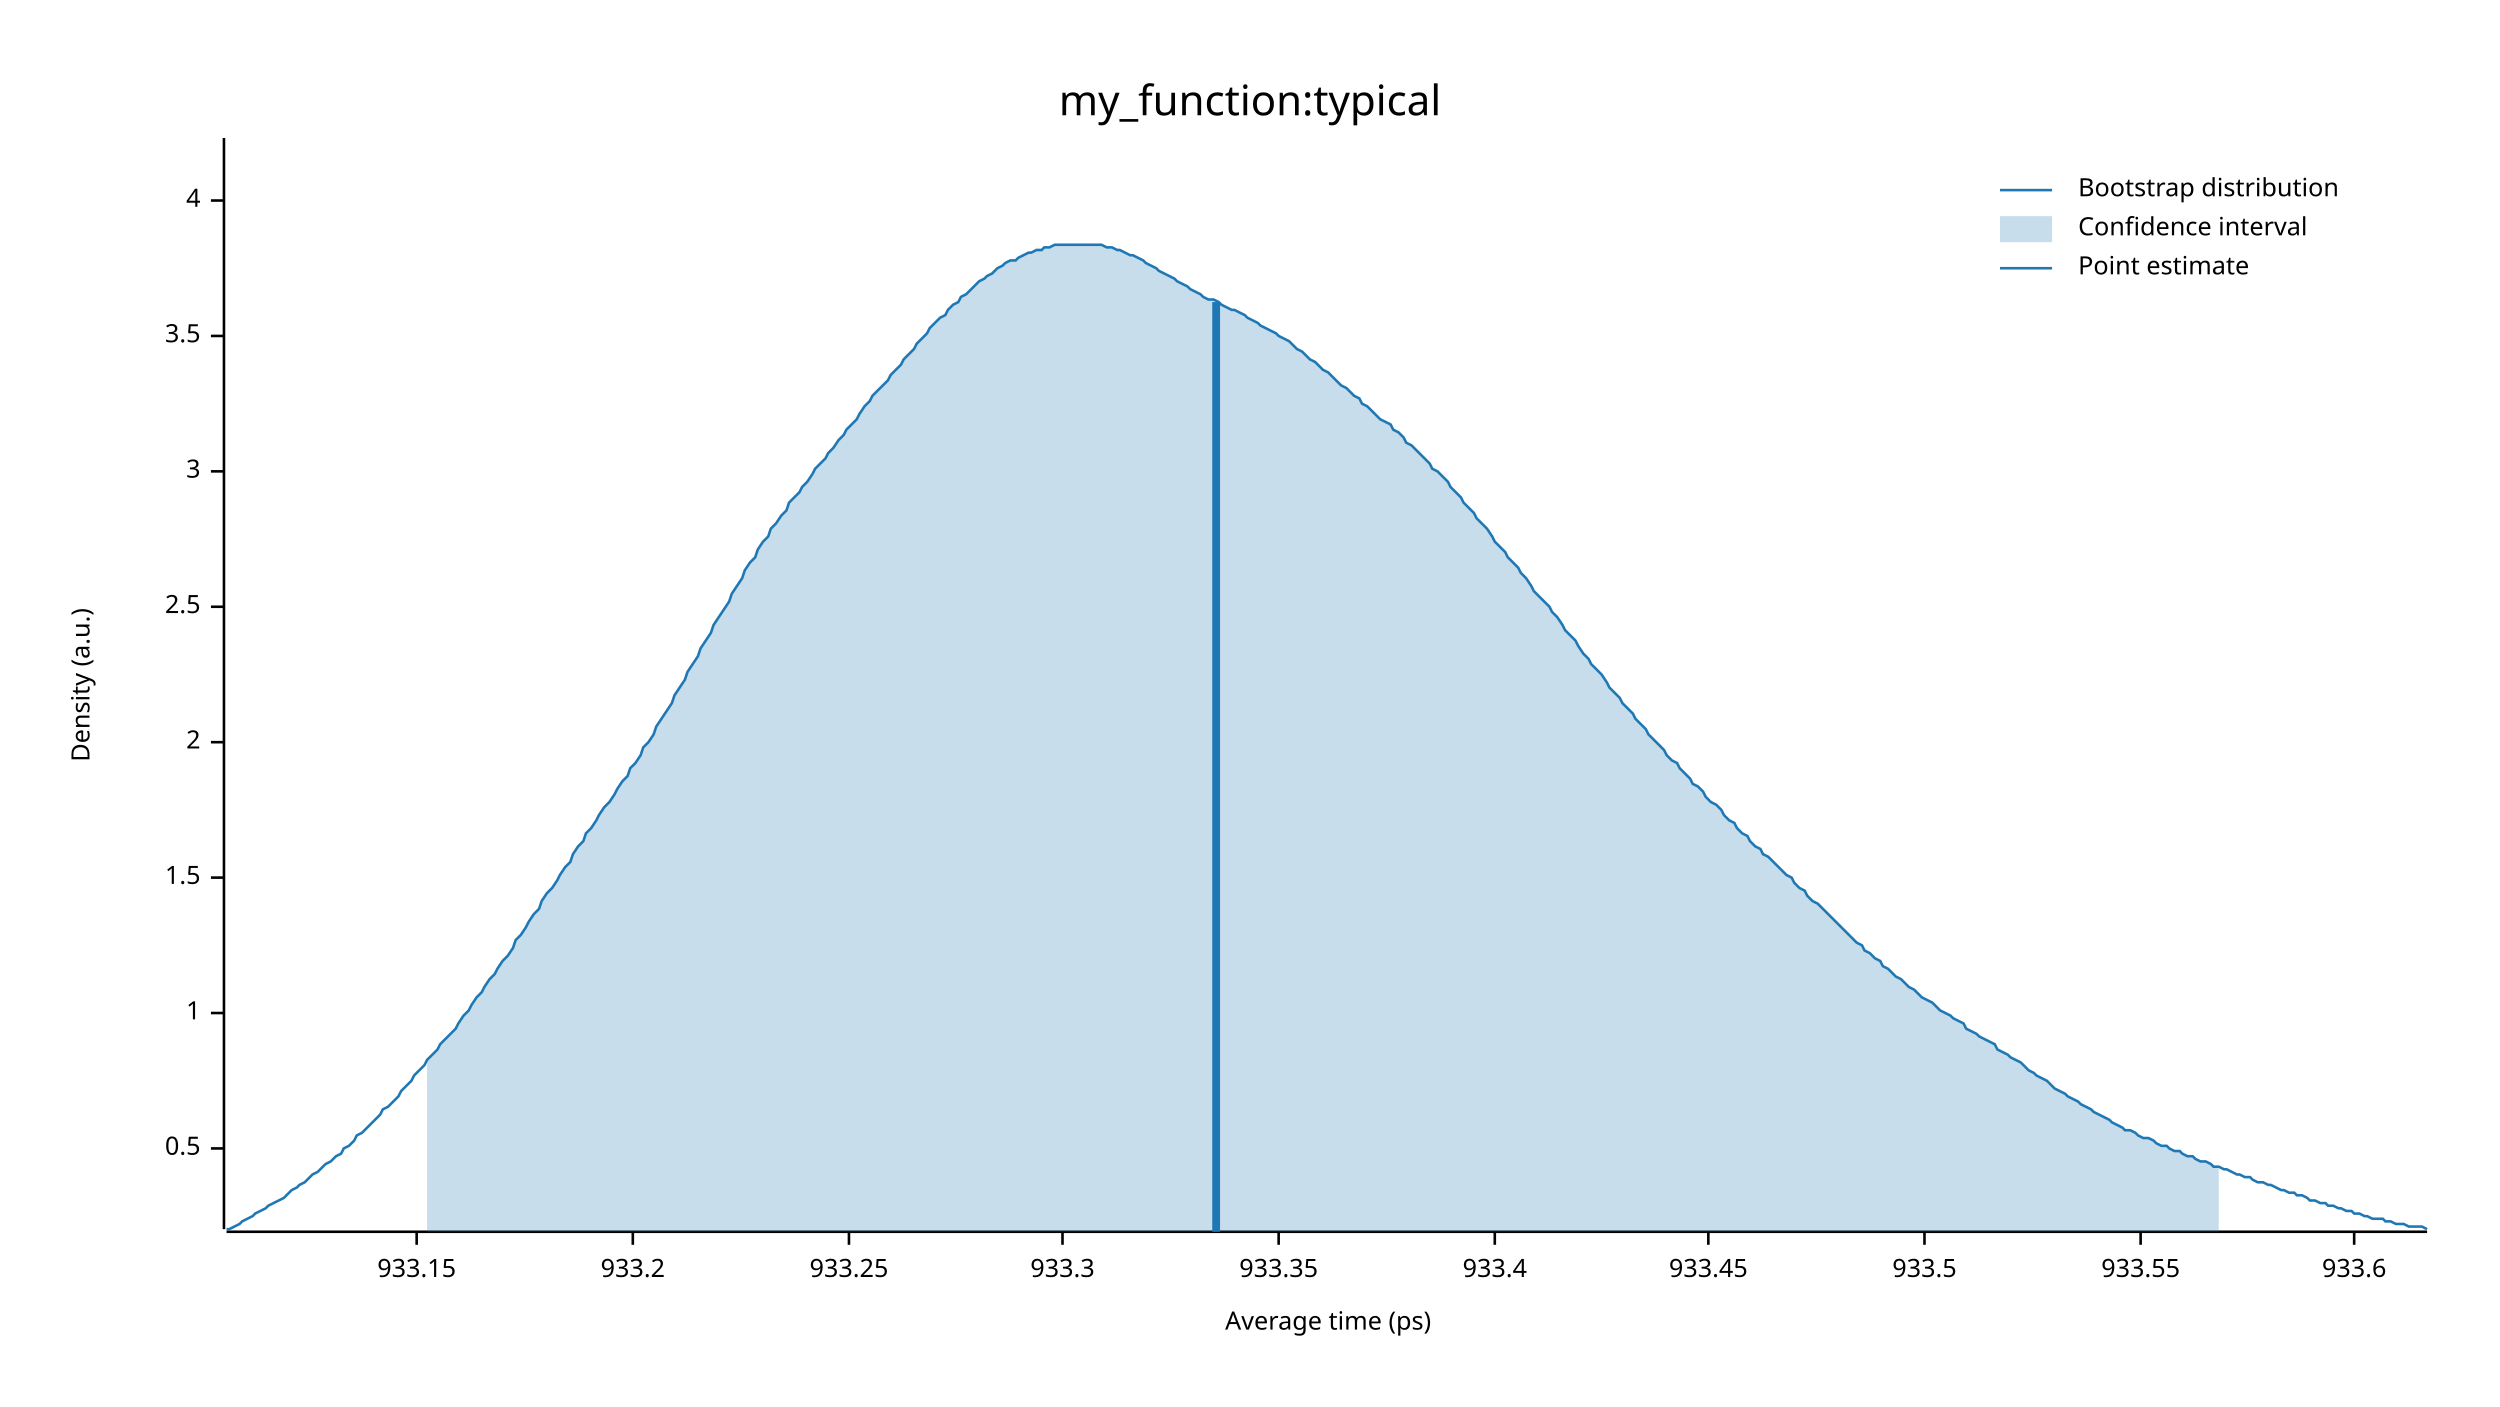
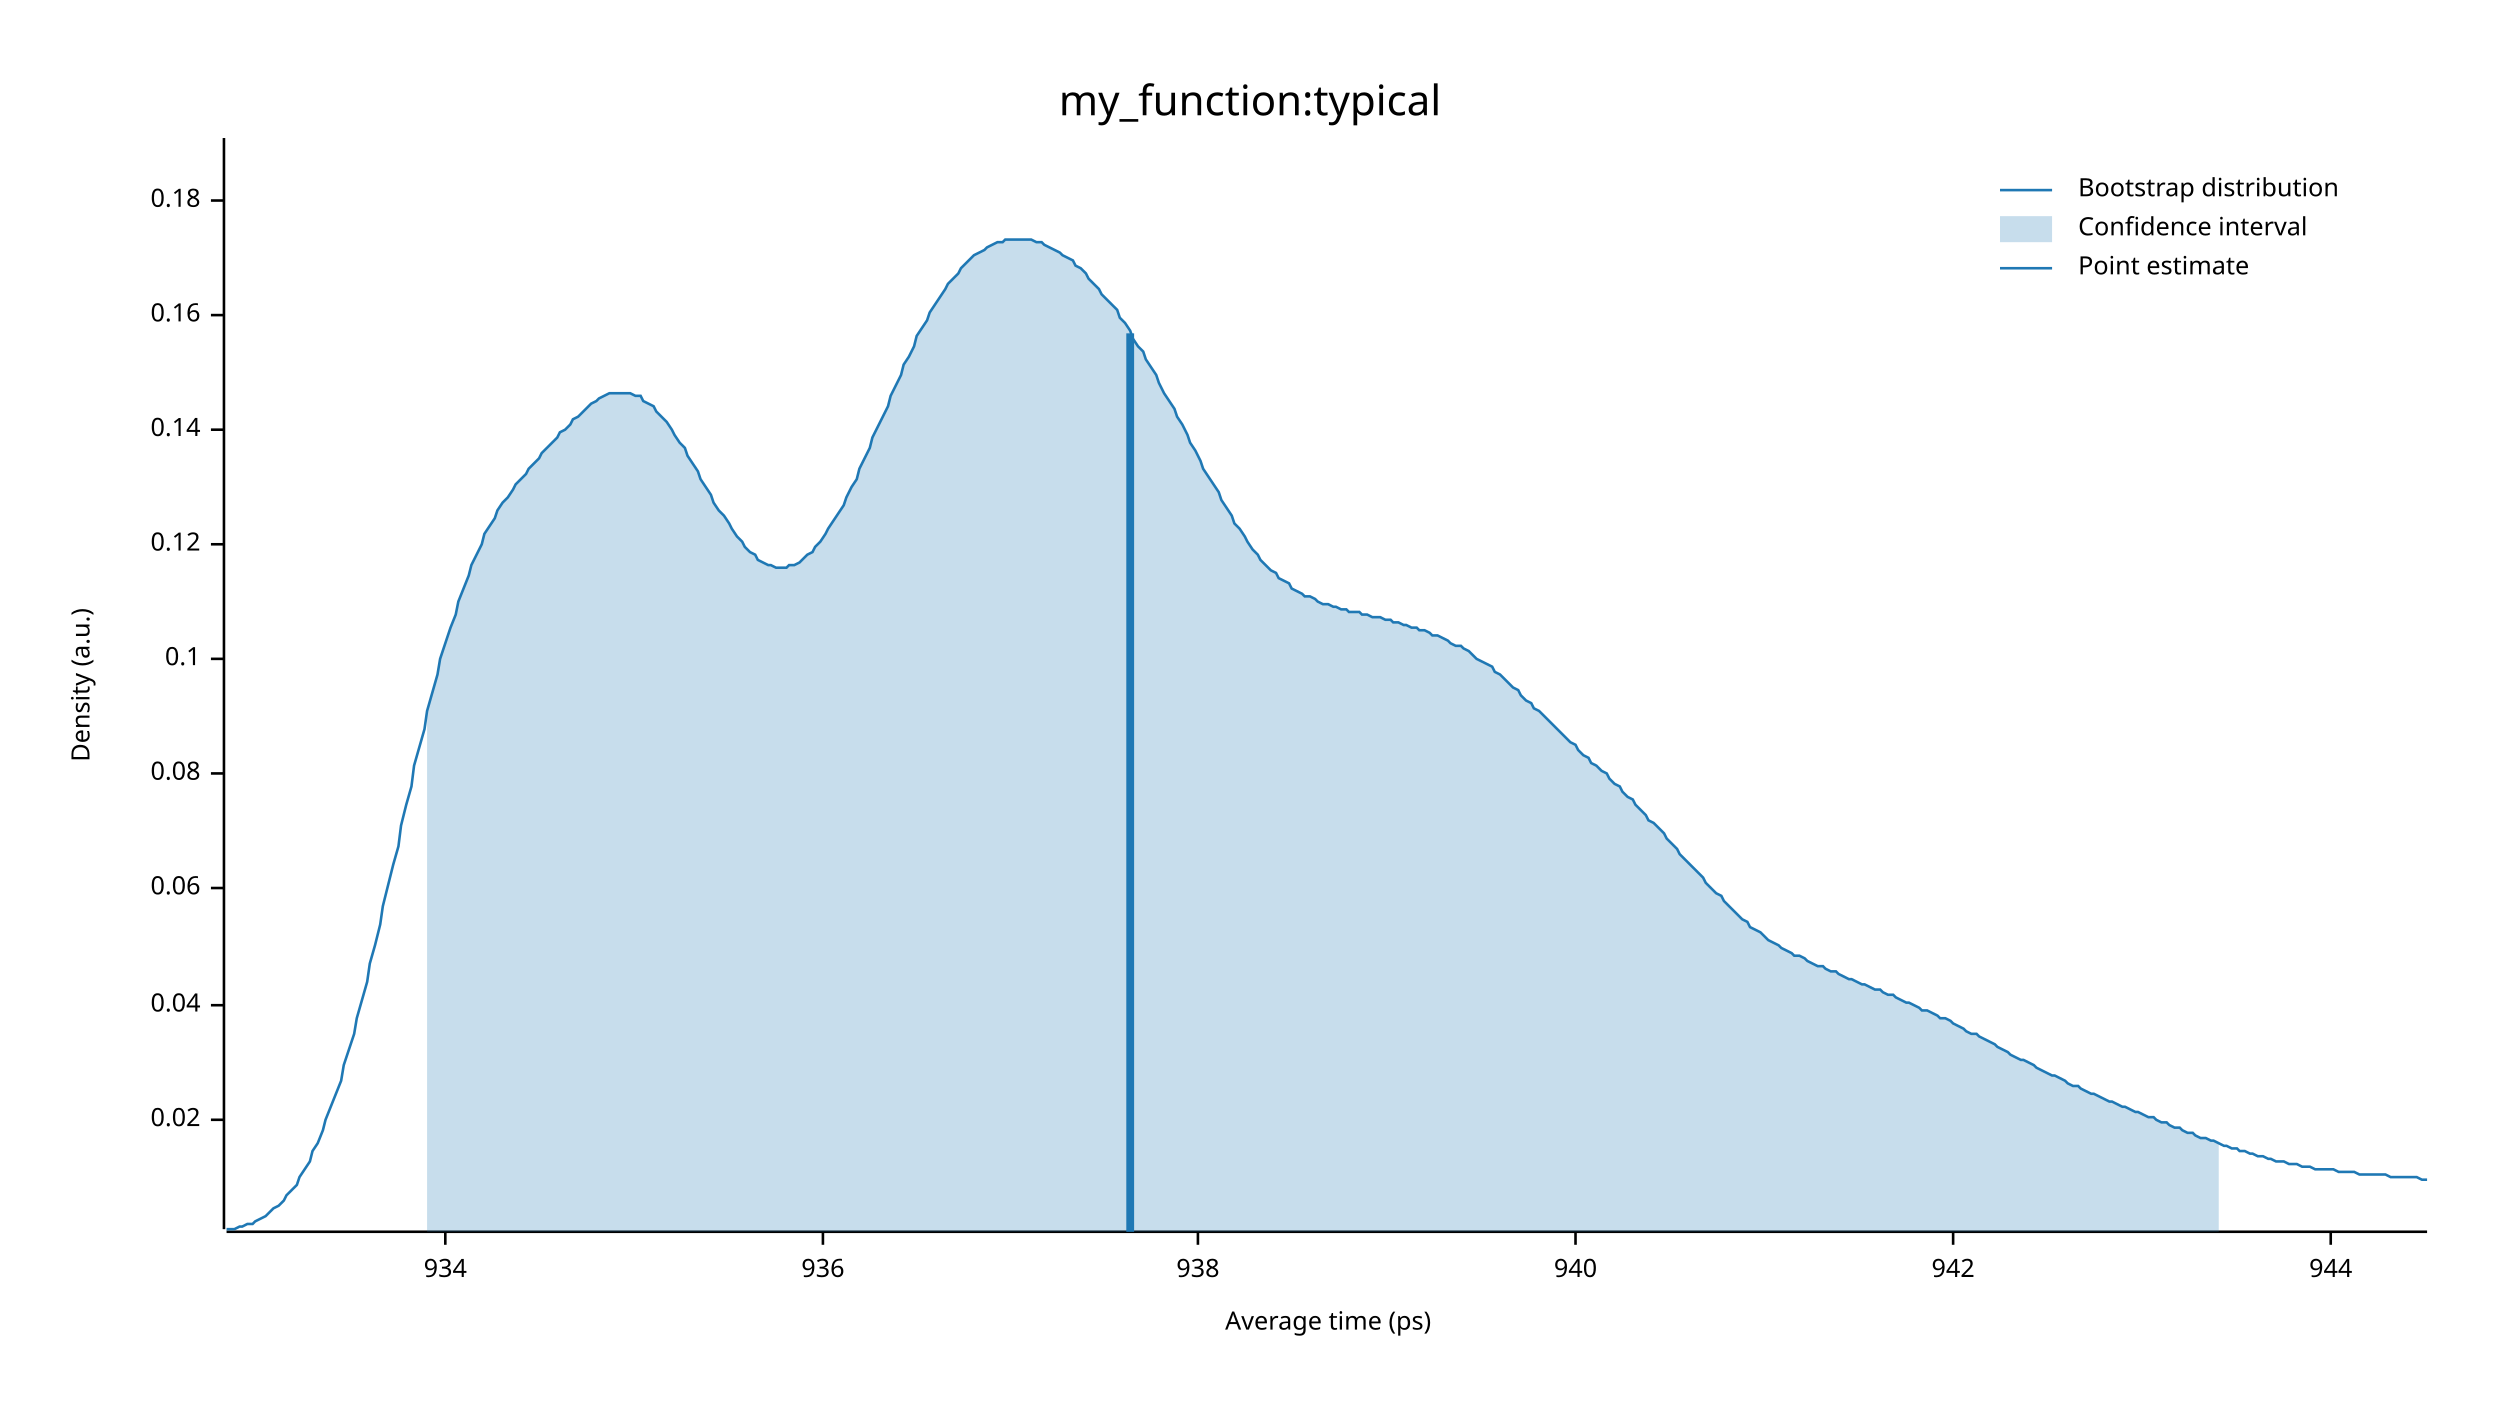
<svg xmlns="http://www.w3.org/2000/svg" width="960" height="540" viewBox="0 0 960 540">
  <text x="480" y="32" dy="0.76em" text-anchor="middle" font-family="sans-serif" font-size="16.129" opacity="1" fill="#000000">
my_function:typical
</text>
  <text x="27" y="263" dy="0.76em" text-anchor="middle" font-family="sans-serif" font-size="9.677" opacity="1" fill="#000000" transform="rotate(270, 27, 263)">
Density (a.u.)
</text>
  <text x="510" y="513" dy="-0.5ex" text-anchor="middle" font-family="sans-serif" font-size="9.677" opacity="1" fill="#000000">
Average time (ps)
</text>
  <polyline fill="none" opacity="1" stroke="#000000" stroke-width="1" points="86,53 86,472 " />
-   <text x="77" y="441" dy="0.5ex" text-anchor="end" font-family="sans-serif" font-size="9.677" opacity="1" fill="#000000">
- 0.5
+   <text x="77" y="430" dy="0.5ex" text-anchor="end" font-family="sans-serif" font-size="9.677" opacity="1" fill="#000000">
+ 0.02
</text>
-   <polyline fill="none" opacity="1" stroke="#000000" stroke-width="1" points="81,441 86,441 " />
-   <text x="77" y="389" dy="0.5ex" text-anchor="end" font-family="sans-serif" font-size="9.677" opacity="1" fill="#000000">
- 1
+   <polyline fill="none" opacity="1" stroke="#000000" stroke-width="1" points="81,430 86,430 " />
+   <text x="77" y="386" dy="0.5ex" text-anchor="end" font-family="sans-serif" font-size="9.677" opacity="1" fill="#000000">
+ 0.04
</text>
-   <polyline fill="none" opacity="1" stroke="#000000" stroke-width="1" points="81,389 86,389 " />
-   <text x="77" y="337" dy="0.5ex" text-anchor="end" font-family="sans-serif" font-size="9.677" opacity="1" fill="#000000">
- 1.5
+   <polyline fill="none" opacity="1" stroke="#000000" stroke-width="1" points="81,386 86,386 " />
+   <text x="77" y="341" dy="0.5ex" text-anchor="end" font-family="sans-serif" font-size="9.677" opacity="1" fill="#000000">
+ 0.06
</text>
-   <polyline fill="none" opacity="1" stroke="#000000" stroke-width="1" points="81,337 86,337 " />
-   <text x="77" y="285" dy="0.5ex" text-anchor="end" font-family="sans-serif" font-size="9.677" opacity="1" fill="#000000">
- 2
+   <polyline fill="none" opacity="1" stroke="#000000" stroke-width="1" points="81,341 86,341 " />
+   <text x="77" y="297" dy="0.5ex" text-anchor="end" font-family="sans-serif" font-size="9.677" opacity="1" fill="#000000">
+ 0.08
</text>
-   <polyline fill="none" opacity="1" stroke="#000000" stroke-width="1" points="81,285 86,285 " />
-   <text x="77" y="233" dy="0.5ex" text-anchor="end" font-family="sans-serif" font-size="9.677" opacity="1" fill="#000000">
- 2.5
+   <polyline fill="none" opacity="1" stroke="#000000" stroke-width="1" points="81,297 86,297 " />
+   <text x="77" y="253" dy="0.5ex" text-anchor="end" font-family="sans-serif" font-size="9.677" opacity="1" fill="#000000">
+ 0.1
</text>
-   <polyline fill="none" opacity="1" stroke="#000000" stroke-width="1" points="81,233 86,233 " />
-   <text x="77" y="181" dy="0.5ex" text-anchor="end" font-family="sans-serif" font-size="9.677" opacity="1" fill="#000000">
- 3
+   <polyline fill="none" opacity="1" stroke="#000000" stroke-width="1" points="81,253 86,253 " />
+   <text x="77" y="209" dy="0.5ex" text-anchor="end" font-family="sans-serif" font-size="9.677" opacity="1" fill="#000000">
+ 0.12
</text>
-   <polyline fill="none" opacity="1" stroke="#000000" stroke-width="1" points="81,181 86,181 " />
-   <text x="77" y="129" dy="0.5ex" text-anchor="end" font-family="sans-serif" font-size="9.677" opacity="1" fill="#000000">
- 3.5
+   <polyline fill="none" opacity="1" stroke="#000000" stroke-width="1" points="81,209 86,209 " />
+   <text x="77" y="165" dy="0.5ex" text-anchor="end" font-family="sans-serif" font-size="9.677" opacity="1" fill="#000000">
+ 0.14
</text>
-   <polyline fill="none" opacity="1" stroke="#000000" stroke-width="1" points="81,129 86,129 " />
+   <polyline fill="none" opacity="1" stroke="#000000" stroke-width="1" points="81,165 86,165 " />
+   <text x="77" y="121" dy="0.5ex" text-anchor="end" font-family="sans-serif" font-size="9.677" opacity="1" fill="#000000">
+ 0.16
+ </text>
+   <polyline fill="none" opacity="1" stroke="#000000" stroke-width="1" points="81,121 86,121 " />
  <text x="77" y="77" dy="0.5ex" text-anchor="end" font-family="sans-serif" font-size="9.677" opacity="1" fill="#000000">
- 4
+ 0.18
</text>
  <polyline fill="none" opacity="1" stroke="#000000" stroke-width="1" points="81,77 86,77 " />
  <polyline fill="none" opacity="1" stroke="#000000" stroke-width="1" points="87,473 932,473 " />
-   <text x="160" y="483" dy="0.76em" text-anchor="middle" font-family="sans-serif" font-size="9.677" opacity="1" fill="#000000">
- 933.15
+   <text x="171" y="483" dy="0.76em" text-anchor="middle" font-family="sans-serif" font-size="9.677" opacity="1" fill="#000000">
+ 934
</text>
-   <polyline fill="none" opacity="1" stroke="#000000" stroke-width="1" points="160,473 160,478 " />
-   <text x="243" y="483" dy="0.76em" text-anchor="middle" font-family="sans-serif" font-size="9.677" opacity="1" fill="#000000">
- 933.2
+   <polyline fill="none" opacity="1" stroke="#000000" stroke-width="1" points="171,473 171,478 " />
+   <text x="316" y="483" dy="0.76em" text-anchor="middle" font-family="sans-serif" font-size="9.677" opacity="1" fill="#000000">
+ 936
</text>
-   <polyline fill="none" opacity="1" stroke="#000000" stroke-width="1" points="243,473 243,478 " />
-   <text x="326" y="483" dy="0.76em" text-anchor="middle" font-family="sans-serif" font-size="9.677" opacity="1" fill="#000000">
- 933.25
+   <polyline fill="none" opacity="1" stroke="#000000" stroke-width="1" points="316,473 316,478 " />
+   <text x="460" y="483" dy="0.76em" text-anchor="middle" font-family="sans-serif" font-size="9.677" opacity="1" fill="#000000">
+ 938
</text>
-   <polyline fill="none" opacity="1" stroke="#000000" stroke-width="1" points="326,473 326,478 " />
-   <text x="408" y="483" dy="0.76em" text-anchor="middle" font-family="sans-serif" font-size="9.677" opacity="1" fill="#000000">
- 933.3
+   <polyline fill="none" opacity="1" stroke="#000000" stroke-width="1" points="460,473 460,478 " />
+   <text x="605" y="483" dy="0.76em" text-anchor="middle" font-family="sans-serif" font-size="9.677" opacity="1" fill="#000000">
+ 940
</text>
-   <polyline fill="none" opacity="1" stroke="#000000" stroke-width="1" points="408,473 408,478 " />
-   <text x="491" y="483" dy="0.76em" text-anchor="middle" font-family="sans-serif" font-size="9.677" opacity="1" fill="#000000">
- 933.35
+   <polyline fill="none" opacity="1" stroke="#000000" stroke-width="1" points="605,473 605,478 " />
+   <text x="750" y="483" dy="0.76em" text-anchor="middle" font-family="sans-serif" font-size="9.677" opacity="1" fill="#000000">
+ 942
</text>
-   <polyline fill="none" opacity="1" stroke="#000000" stroke-width="1" points="491,473 491,478 " />
-   <text x="574" y="483" dy="0.76em" text-anchor="middle" font-family="sans-serif" font-size="9.677" opacity="1" fill="#000000">
- 933.4
+   <polyline fill="none" opacity="1" stroke="#000000" stroke-width="1" points="750,473 750,478 " />
+   <text x="895" y="483" dy="0.76em" text-anchor="middle" font-family="sans-serif" font-size="9.677" opacity="1" fill="#000000">
+ 944
</text>
-   <polyline fill="none" opacity="1" stroke="#000000" stroke-width="1" points="574,473 574,478 " />
-   <text x="656" y="483" dy="0.76em" text-anchor="middle" font-family="sans-serif" font-size="9.677" opacity="1" fill="#000000">
- 933.45
- </text>
-   <polyline fill="none" opacity="1" stroke="#000000" stroke-width="1" points="656,473 656,478 " />
-   <text x="739" y="483" dy="0.76em" text-anchor="middle" font-family="sans-serif" font-size="9.677" opacity="1" fill="#000000">
- 933.5
- </text>
-   <polyline fill="none" opacity="1" stroke="#000000" stroke-width="1" points="739,473 739,478 " />
-   <text x="822" y="483" dy="0.76em" text-anchor="middle" font-family="sans-serif" font-size="9.677" opacity="1" fill="#000000">
- 933.55
- </text>
-   <polyline fill="none" opacity="1" stroke="#000000" stroke-width="1" points="822,473 822,478 " />
-   <text x="904" y="483" dy="0.76em" text-anchor="middle" font-family="sans-serif" font-size="9.677" opacity="1" fill="#000000">
- 933.6
- </text>
-   <polyline fill="none" opacity="1" stroke="#000000" stroke-width="1" points="904,473 904,478 " />
-   <polyline fill="none" opacity="1" stroke="#1F78B4" stroke-width="1" points="87,472 88,472 90,471 92,470 93,469 95,468 97,467 98,466 100,465 102,464 103,463 105,462 107,461 109,460 110,459 112,457 114,456 115,455 117,454 119,452 120,451 122,450 124,448 125,447 127,446 129,444 131,443 132,441 134,440 136,438 137,436 139,435 141,433 142,432 144,430 146,428 147,426 149,425 151,423 153,421 154,419 156,417 158,415 159,413 161,411 163,409 164,407 166,405 168,403 169,401 171,399 173,397 175,395 176,393 178,390 180,388 181,386 183,383 185,381 186,379 188,376 190,374 191,372 193,369 195,367 197,364 198,361 200,359 202,356 203,354 205,351 207,349 208,346 210,343 212,341 214,338 215,336 217,333 219,331 220,328 222,325 224,323 225,320 227,318 229,315 230,313 232,310 234,308 236,305 237,303 239,300 241,298 242,295 244,293 246,290 247,287 249,285 251,282 252,279 254,276 256,273 258,270 259,267 261,264 263,261 264,258 266,255 268,252 269,249 271,246 273,243 274,240 276,237 278,234 280,231 281,228 283,225 285,222 286,219 288,216 290,214 291,211 293,208 295,206 296,203 298,201 300,198 302,196 303,193 305,191 307,189 308,187 310,185 312,182 313,180 315,178 317,176 318,174 320,172 322,169 324,167 325,165 327,163 329,161 330,159 332,156 334,154 335,152 337,150 339,148 341,146 342,144 344,142 346,140 347,138 349,136 351,134 352,132 354,130 356,128 357,126 359,124 361,122 363,121 364,119 366,117 368,116 369,114 371,113 373,111 374,110 376,108 378,107 379,106 381,105 383,103 385,102 386,101 388,100 390,100 391,99 393,98 395,97 396,97 398,96 400,96 401,95 403,95 405,94 407,94 408,94 410,94 412,94 413,94 415,94 417,94 418,94 420,94 422,94 423,94 425,95 427,95 429,96 430,96 432,97 434,98 435,98 437,99 439,100 440,101 442,102 444,103 445,104 447,105 449,106 451,107 452,108 454,109 456,110 457,111 459,112 461,113 462,114 464,115 466,115 468,116 469,117 471,118 473,119 474,119 476,120 478,121 479,122 481,123 483,124 484,125 486,126 488,127 490,128 491,129 493,130 495,131 496,132 498,134 500,135 501,136 503,138 505,139 506,140 508,142 510,143 512,145 513,146 515,148 517,149 518,150 520,152 522,153 523,155 525,156 527,158 528,159 530,161 532,162 534,163 535,165 537,166 539,168 540,170 542,171 544,173 545,174 547,176 549,178 550,180 552,181 554,183 556,185 557,187 559,189 561,191 562,193 564,195 566,197 567,199 569,201 571,203 573,206 574,208 576,210 578,212 579,214 581,216 583,218 584,220 586,222 588,225 589,227 591,229 593,231 595,233 596,235 598,237 600,240 601,242 603,244 605,246 606,248 608,251 610,253 611,255 613,257 615,259 617,262 618,264 620,266 622,268 623,270 625,272 627,274 628,276 630,278 632,280 633,282 635,284 637,286 639,288 640,290 642,292 644,293 645,295 647,297 649,299 650,301 652,302 654,304 655,306 657,308 659,309 661,311 662,313 664,315 666,316 667,318 669,320 671,321 672,323 674,325 676,326 677,328 679,329 681,331 683,333 684,334 686,336 688,337 689,339 691,341 693,342 694,344 696,346 698,347 700,349 701,350 703,352 705,354 706,355 708,357 710,359 711,360 713,362 715,363 716,365 718,366 720,368 722,369 723,371 725,372 727,374 728,375 730,376 732,378 733,379 735,380 737,382 738,383 740,384 742,385 744,387 745,388 747,389 749,390 750,391 752,392 754,393 755,395 757,396 759,397 760,398 762,399 764,400 766,401 767,403 769,404 771,405 772,406 774,407 776,408 777,409 779,411 781,412 782,413 784,414 786,415 788,417 789,418 791,419 793,420 794,421 796,422 798,423 799,424 801,425 803,426 804,427 806,428 808,429 810,430 811,431 813,432 815,433 816,434 818,434 820,435 821,436 823,437 825,437 827,438 828,439 830,440 832,440 833,441 835,442 837,442 838,443 840,444 842,444 843,445 845,446 847,446 849,447 850,448 852,448 854,449 855,449 857,450 859,451 860,451 862,452 864,452 865,453 867,454 869,454 871,455 872,455 874,456 876,457 877,457 879,458 881,458 882,459 884,459 886,460 887,461 889,461 891,462 893,462 894,463 896,463 898,464 899,464 901,465 903,465 904,466 906,466 908,467 909,467 911,468 913,468 915,468 916,469 918,469 920,470 921,470 923,470 925,471 926,471 928,471 930,471 932,472 " />
-   <polygon opacity="0.25" fill="#1F78B4" points="164,407 166,405 168,403 169,401 171,399 173,397 175,395 176,393 178,390 180,388 181,386 183,383 185,381 186,379 188,376 190,374 191,372 193,369 195,367 197,364 198,361 200,359 202,356 203,354 205,351 207,349 208,346 210,343 212,341 214,338 215,336 217,333 219,331 220,328 222,325 224,323 225,320 227,318 229,315 230,313 232,310 234,308 236,305 237,303 239,300 241,298 242,295 244,293 246,290 247,287 249,285 251,282 252,279 254,276 256,273 258,270 259,267 261,264 263,261 264,258 266,255 268,252 269,249 271,246 273,243 274,240 276,237 278,234 280,231 281,228 283,225 285,222 286,219 288,216 290,214 291,211 293,208 295,206 296,203 298,201 300,198 302,196 303,193 305,191 307,189 308,187 310,185 312,182 313,180 315,178 317,176 318,174 320,172 322,169 324,167 325,165 327,163 329,161 330,159 332,156 334,154 335,152 337,150 339,148 341,146 342,144 344,142 346,140 347,138 349,136 351,134 352,132 354,130 356,128 357,126 359,124 361,122 363,121 364,119 366,117 368,116 369,114 371,113 373,111 374,110 376,108 378,107 379,106 381,105 383,103 385,102 386,101 388,100 390,100 391,99 393,98 395,97 396,97 398,96 400,96 401,95 403,95 405,94 407,94 408,94 410,94 412,94 413,94 415,94 417,94 418,94 420,94 422,94 423,94 425,95 427,95 429,96 430,96 432,97 434,98 435,98 437,99 439,100 440,101 442,102 444,103 445,104 447,105 449,106 451,107 452,108 454,109 456,110 457,111 459,112 461,113 462,114 464,115 466,115 468,116 469,117 471,118 473,119 474,119 476,120 478,121 479,122 481,123 483,124 484,125 486,126 488,127 490,128 491,129 493,130 495,131 496,132 498,134 500,135 501,136 503,138 505,139 506,140 508,142 510,143 512,145 513,146 515,148 517,149 518,150 520,152 522,153 523,155 525,156 527,158 528,159 530,161 532,162 534,163 535,165 537,166 539,168 540,170 542,171 544,173 545,174 547,176 549,178 550,180 552,181 554,183 556,185 557,187 559,189 561,191 562,193 564,195 566,197 567,199 569,201 571,203 573,206 574,208 576,210 578,212 579,214 581,216 583,218 584,220 586,222 588,225 589,227 591,229 593,231 595,233 596,235 598,237 600,240 601,242 603,244 605,246 606,248 608,251 610,253 611,255 613,257 615,259 617,262 618,264 620,266 622,268 623,270 625,272 627,274 628,276 630,278 632,280 633,282 635,284 637,286 639,288 640,290 642,292 644,293 645,295 647,297 649,299 650,301 652,302 654,304 655,306 657,308 659,309 661,311 662,313 664,315 666,316 667,318 669,320 671,321 672,323 674,325 676,326 677,328 679,329 681,331 683,333 684,334 686,336 688,337 689,339 691,341 693,342 694,344 696,346 698,347 700,349 701,350 703,352 705,354 706,355 708,357 710,359 711,360 713,362 715,363 716,365 718,366 720,368 722,369 723,371 725,372 727,374 728,375 730,376 732,378 733,379 735,380 737,382 738,383 740,384 742,385 744,387 745,388 747,389 749,390 750,391 752,392 754,393 755,395 757,396 759,397 760,398 762,399 764,400 766,401 767,403 769,404 771,405 772,406 774,407 776,408 777,409 779,411 781,412 782,413 784,414 786,415 788,417 789,418 791,419 793,420 794,421 796,422 798,423 799,424 801,425 803,426 804,427 806,428 808,429 810,430 811,431 813,432 815,433 816,434 818,434 820,435 821,436 823,437 825,437 827,438 828,439 830,440 832,440 833,441 835,442 837,442 838,443 840,444 842,444 843,445 845,446 847,446 849,447 850,448 852,448 852,473 164,473 " />
-   <polyline fill="none" opacity="1" stroke="#1F78B4" stroke-width="3" points="467,473 467,116 " />
+   <polyline fill="none" opacity="1" stroke="#000000" stroke-width="1" points="895,473 895,478 " />
+   <polyline fill="none" opacity="1" stroke="#1F78B4" stroke-width="1" points="87,472 88,472 90,472 92,471 93,471 95,470 97,470 98,469 100,468 102,467 103,466 105,464 107,463 109,461 110,459 112,457 114,455 115,452 117,449 119,446 120,442 122,439 124,434 125,430 127,425 129,420 131,415 132,409 134,403 136,397 137,391 139,384 141,377 142,370 144,363 146,355 147,348 149,340 151,332 153,325 154,317 156,309 158,302 159,294 161,287 163,280 164,273 166,266 168,259 169,253 171,247 173,241 175,236 176,231 178,226 180,221 181,217 183,213 185,209 186,205 188,202 190,199 191,196 193,193 195,191 197,188 198,186 200,184 202,182 203,180 205,178 207,176 208,174 210,172 212,170 214,168 215,166 217,165 219,163 220,161 222,160 224,158 225,157 227,155 229,154 230,153 232,152 234,151 236,151 237,151 239,151 241,151 242,151 244,152 246,152 247,154 249,155 251,156 252,158 254,160 256,162 258,165 259,167 261,170 263,172 264,175 266,178 268,181 269,184 271,187 273,190 274,193 276,196 278,198 280,201 281,203 283,206 285,208 286,210 288,212 290,213 291,215 293,216 295,217 296,217 298,218 300,218 302,218 303,217 305,217 307,216 308,215 310,213 312,212 313,210 315,208 317,205 318,203 320,200 322,197 324,194 325,191 327,187 329,184 330,180 332,176 334,172 335,168 337,164 339,160 341,156 342,152 344,148 346,144 347,140 349,137 351,133 352,129 354,126 356,123 357,120 359,117 361,114 363,111 364,109 366,107 368,105 369,103 371,101 373,99 374,98 376,97 378,96 379,95 381,94 383,93 385,93 386,92 388,92 390,92 391,92 393,92 395,92 396,92 398,93 400,93 401,94 403,95 405,96 407,97 408,98 410,99 412,100 413,102 415,103 417,105 418,107 420,109 422,111 423,113 425,115 427,117 429,119 430,122 432,124 434,127 435,130 437,133 439,135 440,138 442,141 444,144 445,147 447,151 449,154 451,157 452,160 454,163 456,167 457,170 459,173 461,177 462,180 464,183 466,186 468,189 469,192 471,195 473,198 474,201 476,203 478,206 479,208 481,211 483,213 484,215 486,217 488,219 490,220 491,222 493,223 495,224 496,226 498,227 500,228 501,229 503,229 505,230 506,231 508,232 510,232 512,233 513,233 515,234 517,234 518,235 520,235 522,235 523,236 525,236 527,237 528,237 530,237 532,238 534,238 535,239 537,239 539,240 540,240 542,241 544,241 545,242 547,242 549,243 550,244 552,244 554,245 556,246 557,247 559,248 561,248 562,249 564,250 566,252 567,253 569,254 571,255 573,256 574,258 576,259 578,261 579,262 581,264 583,265 584,267 586,269 588,270 589,272 591,273 593,275 595,277 596,278 598,280 600,282 601,283 603,285 605,286 606,288 608,290 610,291 611,293 613,294 615,296 617,297 618,299 620,301 622,302 623,304 625,306 627,307 628,309 630,311 632,313 633,315 635,316 637,318 639,320 640,322 642,324 644,326 645,328 647,330 649,332 650,333 652,335 654,337 655,339 657,341 659,343 661,344 662,346 664,348 666,350 667,351 669,353 671,354 672,356 674,357 676,358 677,359 679,361 681,362 683,363 684,364 686,365 688,366 689,367 691,367 693,368 694,369 696,370 698,371 700,371 701,372 703,373 705,373 706,374 708,375 710,376 711,376 713,377 715,378 716,378 718,379 720,380 722,380 723,381 725,382 727,382 728,383 730,384 732,385 733,385 735,386 737,387 738,388 740,388 742,389 744,390 745,391 747,391 749,392 750,393 752,394 754,395 755,396 757,397 759,397 760,398 762,399 764,400 766,401 767,402 769,403 771,404 772,405 774,406 776,407 777,407 779,408 781,409 782,410 784,411 786,412 788,413 789,413 791,414 793,415 794,416 796,417 798,417 799,418 801,419 803,420 804,420 806,421 808,422 810,423 811,423 813,424 815,425 816,425 818,426 820,427 821,427 823,428 825,429 827,429 828,430 830,431 832,431 833,432 835,433 837,433 838,434 840,435 842,435 843,436 845,437 847,437 849,438 850,438 852,439 854,440 855,440 857,441 859,441 860,442 862,442 864,443 865,443 867,444 869,444 871,445 872,445 874,446 876,446 877,446 879,447 881,447 882,447 884,448 886,448 887,448 889,449 891,449 893,449 894,449 896,449 898,450 899,450 901,450 903,450 904,450 906,451 908,451 909,451 911,451 913,451 915,451 916,451 918,452 920,452 921,452 923,452 925,452 926,452 928,452 930,453 932,453 " />
+   <polygon opacity="0.25" fill="#1F78B4" points="164,273 166,266 168,259 169,253 171,247 173,241 175,236 176,231 178,226 180,221 181,217 183,213 185,209 186,205 188,202 190,199 191,196 193,193 195,191 197,188 198,186 200,184 202,182 203,180 205,178 207,176 208,174 210,172 212,170 214,168 215,166 217,165 219,163 220,161 222,160 224,158 225,157 227,155 229,154 230,153 232,152 234,151 236,151 237,151 239,151 241,151 242,151 244,152 246,152 247,154 249,155 251,156 252,158 254,160 256,162 258,165 259,167 261,170 263,172 264,175 266,178 268,181 269,184 271,187 273,190 274,193 276,196 278,198 280,201 281,203 283,206 285,208 286,210 288,212 290,213 291,215 293,216 295,217 296,217 298,218 300,218 302,218 303,217 305,217 307,216 308,215 310,213 312,212 313,210 315,208 317,205 318,203 320,200 322,197 324,194 325,191 327,187 329,184 330,180 332,176 334,172 335,168 337,164 339,160 341,156 342,152 344,148 346,144 347,140 349,137 351,133 352,129 354,126 356,123 357,120 359,117 361,114 363,111 364,109 366,107 368,105 369,103 371,101 373,99 374,98 376,97 378,96 379,95 381,94 383,93 385,93 386,92 388,92 390,92 391,92 393,92 395,92 396,92 398,93 400,93 401,94 403,95 405,96 407,97 408,98 410,99 412,100 413,102 415,103 417,105 418,107 420,109 422,111 423,113 425,115 427,117 429,119 430,122 432,124 434,127 435,130 437,133 439,135 440,138 442,141 444,144 445,147 447,151 449,154 451,157 452,160 454,163 456,167 457,170 459,173 461,177 462,180 464,183 466,186 468,189 469,192 471,195 473,198 474,201 476,203 478,206 479,208 481,211 483,213 484,215 486,217 488,219 490,220 491,222 493,223 495,224 496,226 498,227 500,228 501,229 503,229 505,230 506,231 508,232 510,232 512,233 513,233 515,234 517,234 518,235 520,235 522,235 523,236 525,236 527,237 528,237 530,237 532,238 534,238 535,239 537,239 539,240 540,240 542,241 544,241 545,242 547,242 549,243 550,244 552,244 554,245 556,246 557,247 559,248 561,248 562,249 564,250 566,252 567,253 569,254 571,255 573,256 574,258 576,259 578,261 579,262 581,264 583,265 584,267 586,269 588,270 589,272 591,273 593,275 595,277 596,278 598,280 600,282 601,283 603,285 605,286 606,288 608,290 610,291 611,293 613,294 615,296 617,297 618,299 620,301 622,302 623,304 625,306 627,307 628,309 630,311 632,313 633,315 635,316 637,318 639,320 640,322 642,324 644,326 645,328 647,330 649,332 650,333 652,335 654,337 655,339 657,341 659,343 661,344 662,346 664,348 666,350 667,351 669,353 671,354 672,356 674,357 676,358 677,359 679,361 681,362 683,363 684,364 686,365 688,366 689,367 691,367 693,368 694,369 696,370 698,371 700,371 701,372 703,373 705,373 706,374 708,375 710,376 711,376 713,377 715,378 716,378 718,379 720,380 722,380 723,381 725,382 727,382 728,383 730,384 732,385 733,385 735,386 737,387 738,388 740,388 742,389 744,390 745,391 747,391 749,392 750,393 752,394 754,395 755,396 757,397 759,397 760,398 762,399 764,400 766,401 767,402 769,403 771,404 772,405 774,406 776,407 777,407 779,408 781,409 782,410 784,411 786,412 788,413 789,413 791,414 793,415 794,416 796,417 798,417 799,418 801,419 803,420 804,420 806,421 808,422 810,423 811,423 813,424 815,425 816,425 818,426 820,427 821,427 823,428 825,429 827,429 828,430 830,431 832,431 833,432 835,433 837,433 838,434 840,435 842,435 843,436 845,437 847,437 849,438 850,438 852,439 852,473 164,473 " />
+   <polyline fill="none" opacity="1" stroke="#1F78B4" stroke-width="3" points="434,473 434,128 " />
  <text x="798" y="68" dy="0.76em" text-anchor="start" font-family="sans-serif" font-size="9.677" opacity="1" fill="#000000">
Bootstrap distribution
</text>
  <text x="798" y="83" dy="0.76em" text-anchor="start" font-family="sans-serif" font-size="9.677" opacity="1" fill="#000000">
Confidence interval
</text>
  <text x="798" y="98" dy="0.76em" text-anchor="start" font-family="sans-serif" font-size="9.677" opacity="1" fill="#000000">
Point estimate
</text>
  <polyline fill="none" opacity="1" stroke="#1F78B4" stroke-width="1" points="768,73 788,73 " />
  <rect x="768" y="83" width="20" height="10" opacity="0.25" fill="#1F78B4" stroke="none" />
  <polyline fill="none" opacity="1" stroke="#1F78B4" stroke-width="1" points="768,103 788,103 " />
</svg>
